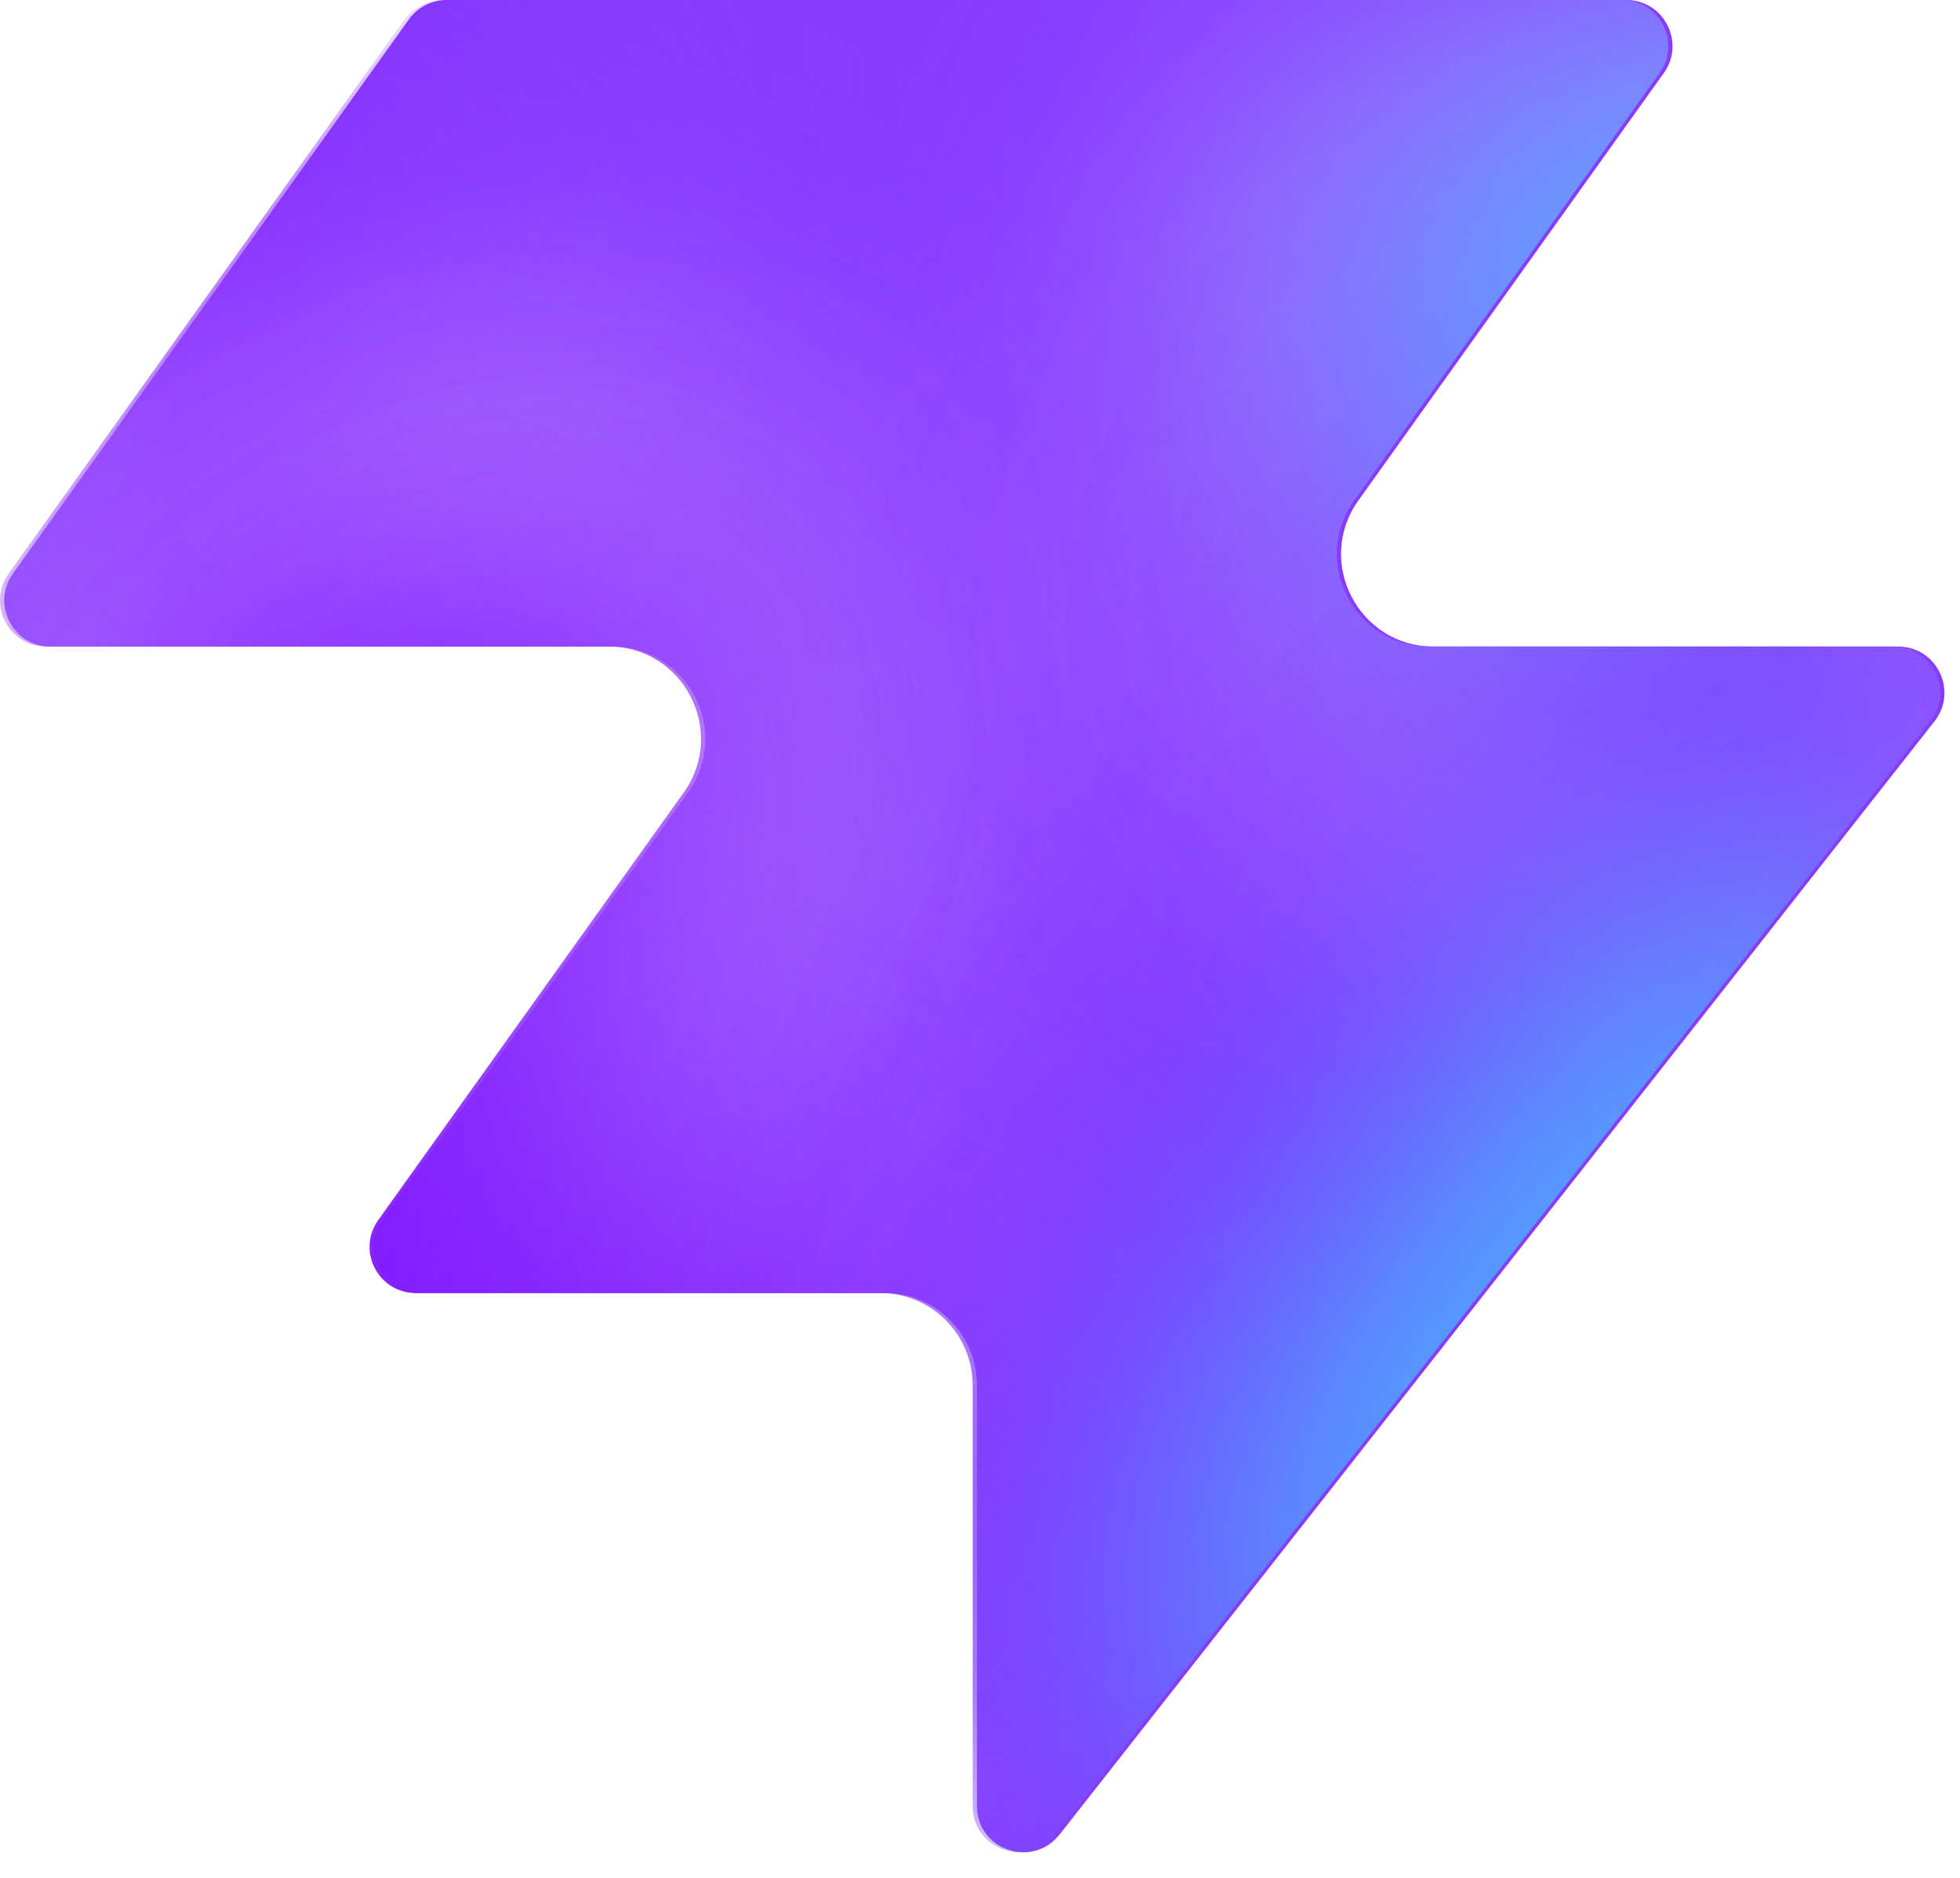
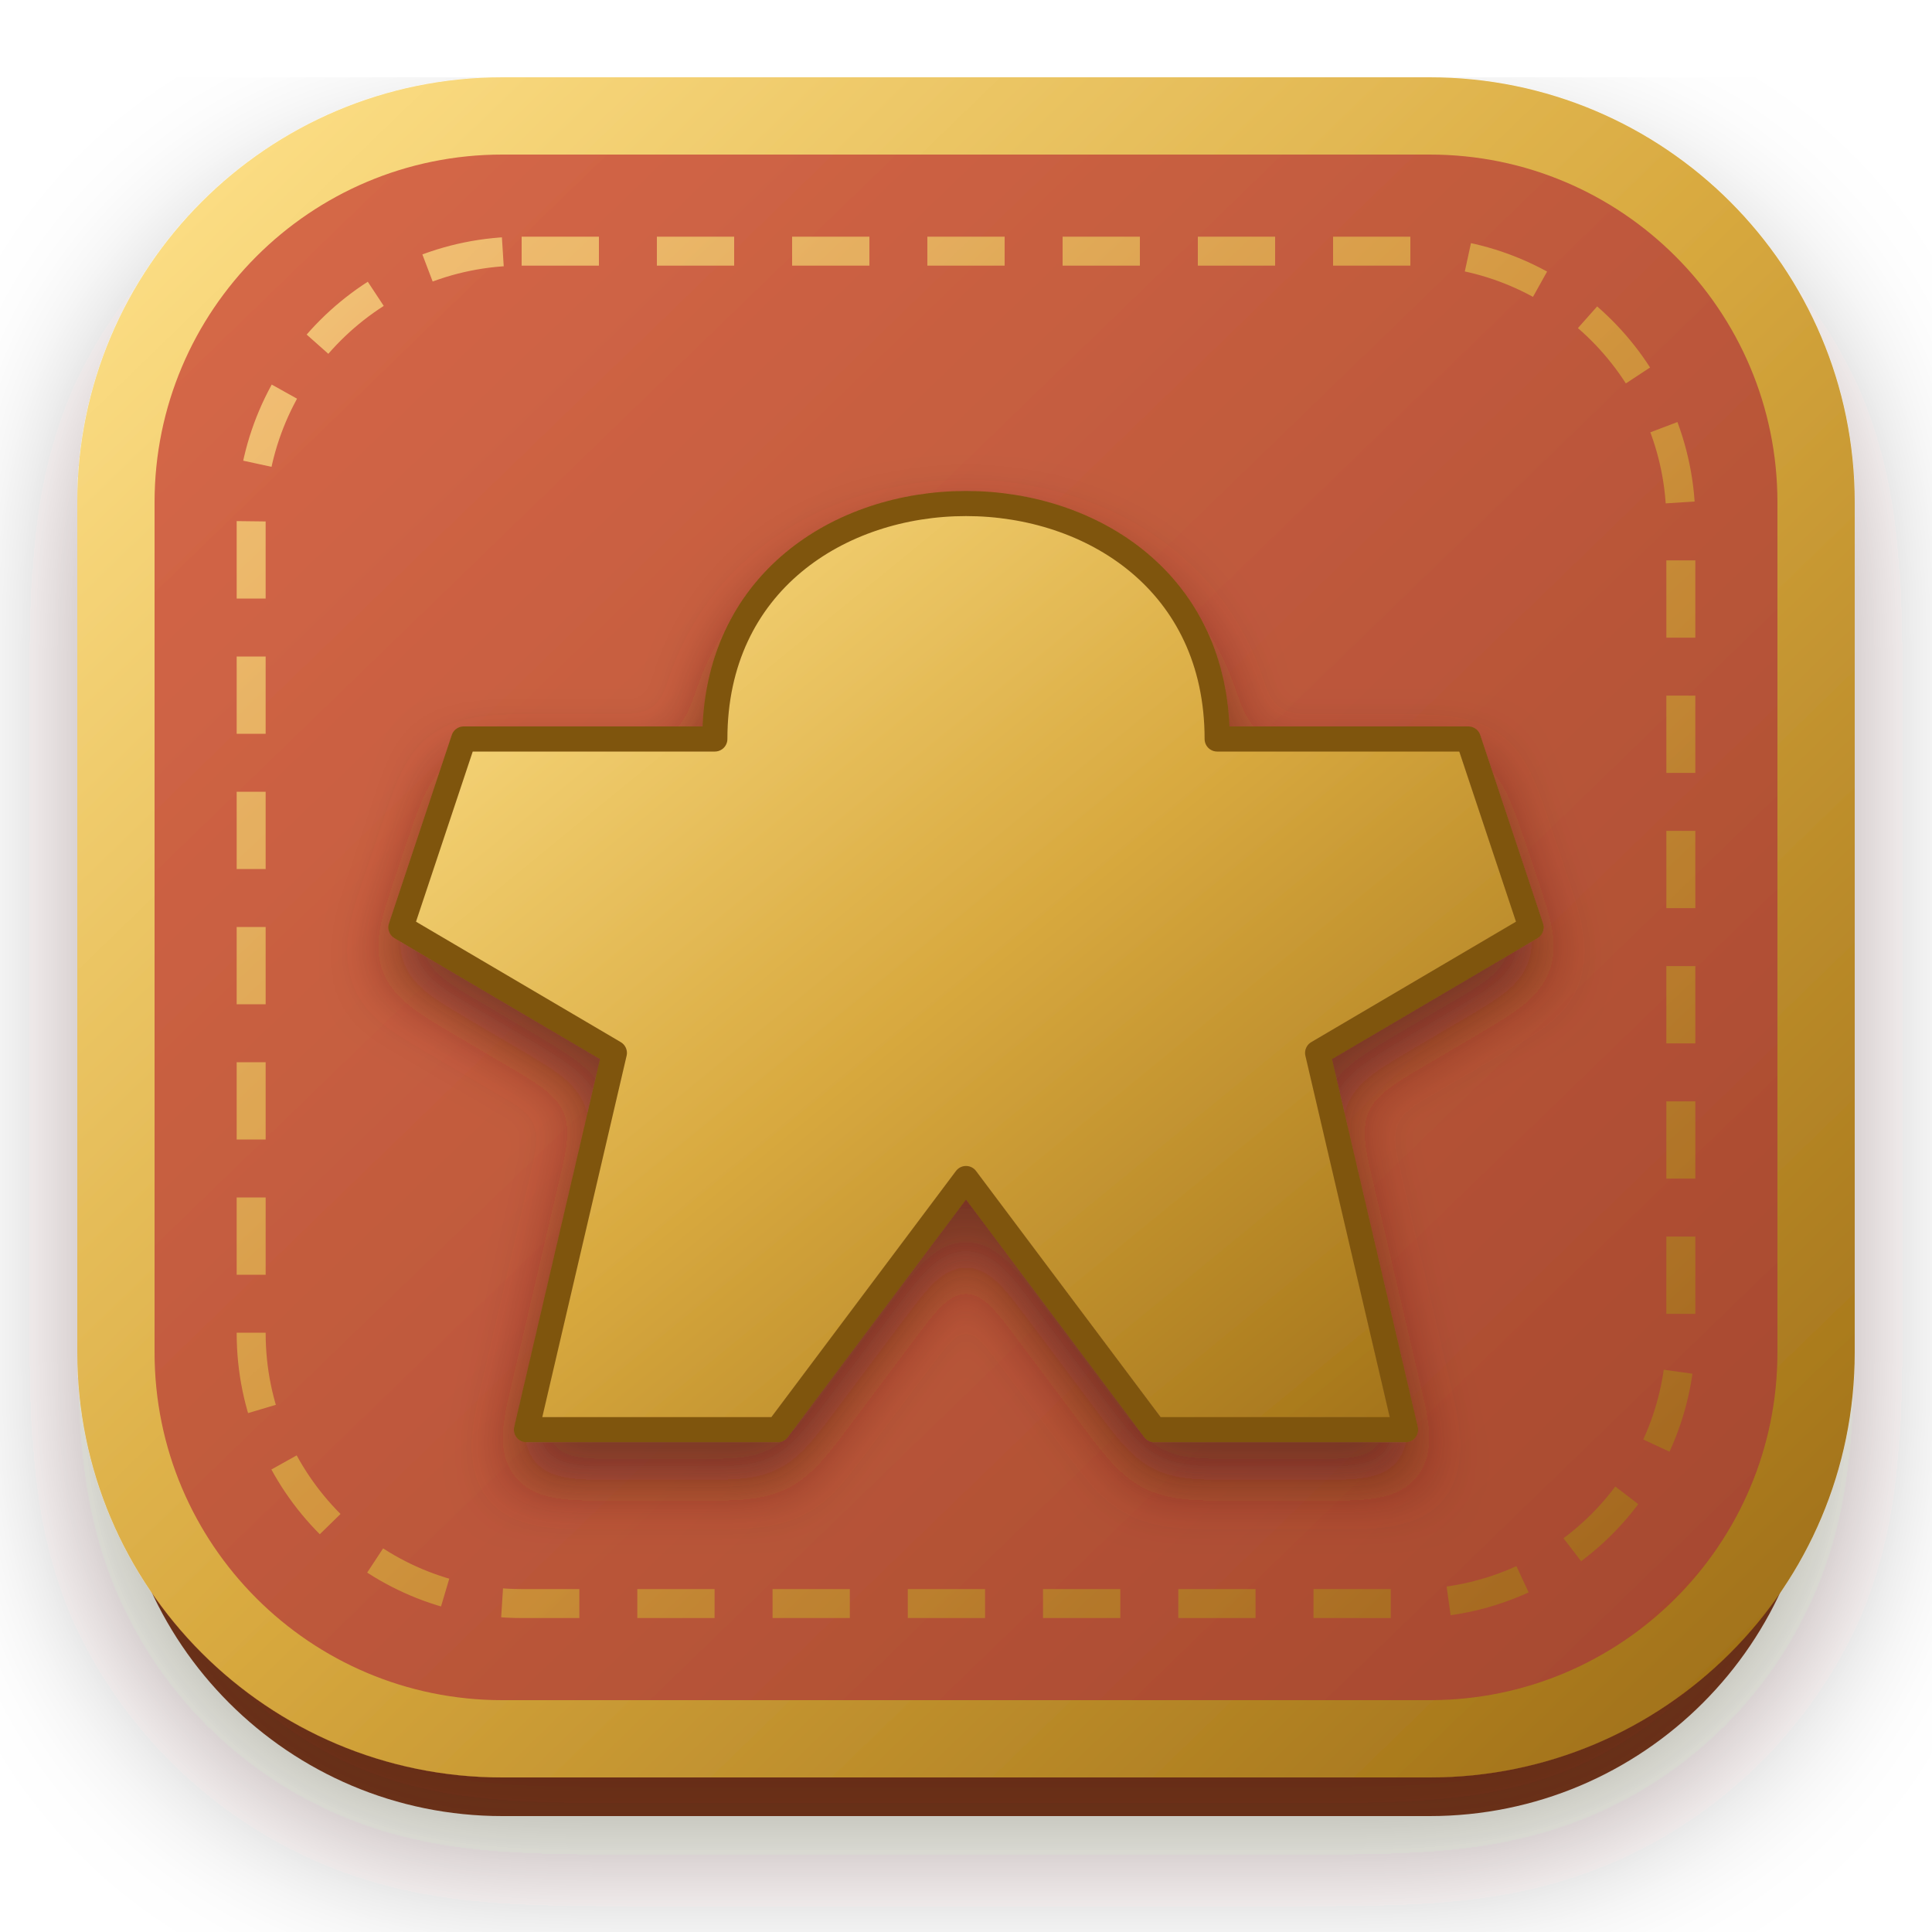
- <svg xmlns="http://www.w3.org/2000/svg" width="48" height="46" fill="none" viewBox="0 0 48 46">
-   <path fill="#863bff" d="M25.946 44.938c-.664.845-2.021.375-2.021-.698V33.937a2.26 2.26 0 0 0-2.262-2.262H10.287c-.92 0-1.456-1.04-.92-1.788l7.48-10.471c1.07-1.497 0-3.578-1.842-3.578H1.237c-.92 0-1.456-1.04-.92-1.788L10.013.474c.214-.297.556-.474.92-.474h28.894c.92 0 1.456 1.04.92 1.788l-7.48 10.471c-1.07 1.498 0 3.579 1.842 3.579h11.377c.943 0 1.473 1.088.89 1.83L25.947 44.94z" style="fill:#863bff;fill:color(display-p3 .525 .23 1);fill-opacity:1" />
-   <mask id="a" width="48" height="46" x="0" y="0" maskUnits="userSpaceOnUse" style="mask-type:alpha">
-     <path fill="#000" d="M25.842 44.938c-.664.844-2.021.375-2.021-.698V33.937a2.26 2.26 0 0 0-2.262-2.262H10.183c-.92 0-1.456-1.04-.92-1.788l7.48-10.471c1.07-1.498 0-3.579-1.842-3.579H1.133c-.92 0-1.456-1.04-.92-1.787L9.91.473c.214-.297.556-.474.92-.474h28.894c.92 0 1.456 1.04.92 1.788l-7.48 10.471c-1.07 1.498 0 3.578 1.842 3.578h11.377c.943 0 1.473 1.088.89 1.832L25.843 44.94z" style="fill:#000;fill-opacity:1" />
-   </mask>
-   <g mask="url(#a)">
-     <g filter="url(#b)">
-       <ellipse cx="5.508" cy="14.704" fill="#ede6ff" rx="5.508" ry="14.704" style="fill:#ede6ff;fill:color(display-p3 .927 .903 1);fill-opacity:1" transform="matrix(.00324 1 1 -.00324 -4.47 31.516)" />
-     </g>
-     <g filter="url(#c)">
-       <ellipse cx="10.399" cy="29.851" fill="#ede6ff" rx="10.399" ry="29.851" style="fill:#ede6ff;fill:color(display-p3 .927 .903 1);fill-opacity:1" transform="matrix(.00324 1 1 -.00324 -39.328 7.883)" />
-     </g>
-     <g filter="url(#d)">
-       <ellipse cx="5.508" cy="30.487" fill="#7e14ff" rx="5.508" ry="30.487" style="fill:#7e14ff;fill:color(display-p3 .492 .077 1);fill-opacity:1" transform="rotate(89.814 -25.913 -14.639)scale(1 -1)" />
-     </g>
-     <g filter="url(#e)">
-       <ellipse cx="5.508" cy="30.599" fill="#7e14ff" rx="5.508" ry="30.599" style="fill:#7e14ff;fill:color(display-p3 .492 .077 1);fill-opacity:1" transform="rotate(89.814 -32.644 -3.334)scale(1 -1)" />
-     </g>
-     <g filter="url(#f)">
-       <ellipse cx="5.508" cy="30.599" fill="#7e14ff" rx="5.508" ry="30.599" style="fill:#7e14ff;fill:color(display-p3 .492 .077 1);fill-opacity:1" transform="matrix(.00324 1 1 -.00324 -34.34 30.47)" />
-     </g>
-     <g filter="url(#g)">
-       <ellipse cx="14.072" cy="22.078" fill="#ede6ff" rx="14.072" ry="22.078" style="fill:#ede6ff;fill:color(display-p3 .927 .903 1);fill-opacity:1" transform="rotate(93.35 24.506 48.493)scale(-1 1)" />
-     </g>
-     <g filter="url(#h)">
-       <ellipse cx="3.47" cy="21.501" fill="#7e14ff" rx="3.47" ry="21.501" style="fill:#7e14ff;fill:color(display-p3 .492 .077 1);fill-opacity:1" transform="rotate(89.009 28.708 47.59)scale(-1 1)" />
-     </g>
-     <g filter="url(#i)">
-       <ellipse cx="3.47" cy="21.501" fill="#7e14ff" rx="3.47" ry="21.501" style="fill:#7e14ff;fill:color(display-p3 .492 .077 1);fill-opacity:1" transform="rotate(89.009 28.708 47.59)scale(-1 1)" />
-     </g>
-     <g filter="url(#j)">
-       <ellipse cx=".387" cy="8.972" fill="#7e14ff" rx="4.407" ry="29.108" style="fill:#7e14ff;fill:color(display-p3 .492 .077 1);fill-opacity:1" transform="rotate(39.51 .387 8.972)" />
-     </g>
-     <g filter="url(#k)">
-       <ellipse cx="47.523" cy="-6.092" fill="#7e14ff" rx="4.407" ry="29.108" style="fill:#7e14ff;fill:color(display-p3 .492 .077 1);fill-opacity:1" transform="rotate(37.892 47.523 -6.092)" />
-     </g>
-     <g filter="url(#l)">
-       <ellipse cx="41.412" cy="6.333" fill="#47bfff" rx="5.971" ry="9.665" style="fill:#47bfff;fill:color(display-p3 .28 .748 1);fill-opacity:1" transform="rotate(37.892 41.412 6.333)" />
-     </g>
-     <g filter="url(#m)">
-       <ellipse cx="-1.879" cy="38.332" fill="#7e14ff" rx="4.407" ry="29.108" style="fill:#7e14ff;fill:color(display-p3 .492 .077 1);fill-opacity:1" transform="rotate(37.892 -1.88 38.332)" />
-     </g>
-     <g filter="url(#n)">
-       <ellipse cx="-1.879" cy="38.332" fill="#7e14ff" rx="4.407" ry="29.108" style="fill:#7e14ff;fill:color(display-p3 .492 .077 1);fill-opacity:1" transform="rotate(37.892 -1.88 38.332)" />
-     </g>
-     <g filter="url(#o)">
-       <ellipse cx="35.651" cy="29.907" fill="#7e14ff" rx="4.407" ry="29.108" style="fill:#7e14ff;fill:color(display-p3 .492 .077 1);fill-opacity:1" transform="rotate(37.892 35.651 29.907)" />
-     </g>
-     <g filter="url(#p)">
-       <ellipse cx="38.418" cy="32.4" fill="#47bfff" rx="5.971" ry="15.297" style="fill:#47bfff;fill:color(display-p3 .28 .748 1);fill-opacity:1" transform="rotate(37.892 38.418 32.4)" />
-     </g>
-   </g>
+ <svg xmlns="http://www.w3.org/2000/svg" width="100" height="100" viewBox="0 0 100 100" fill="none">
  <defs>
-     <filter id="b" width="60.045" height="41.654" x="-19.77" y="16.149" color-interpolation-filters="sRGB" filterUnits="userSpaceOnUse">
-       <feFlood flood-opacity="0" result="BackgroundImageFix" />
-       <feBlend in="SourceGraphic" in2="BackgroundImageFix" result="shape" />
-       <feGaussianBlur result="effect1_foregroundBlur_2002_17158" stdDeviation="7.659" />
+     <linearGradient id="terracottaGrad" x1="0%" y1="0%" x2="100%" y2="100%">
+       <stop offset="0%" stop-color="#d96a4a" />
+       <stop offset="100%" stop-color="#a3472d" />
+     </linearGradient>
+     <linearGradient id="goldGrad" x1="0%" y1="0%" x2="100%" y2="100%">
+       <stop offset="0%" stop-color="#ffe28a" />
+       <stop offset="50%" stop-color="#d8a93f" />
+       <stop offset="100%" stop-color="#9d6d15" />
+     </linearGradient>
+     <filter id="meepleShadow" x="-20%" y="-20%" width="140%" height="140%">
+       <feDropShadow dx="0" dy="3" stdDeviation="2.5" flood-color="#4e1b0f" flood-opacity="0.6" />
    </filter>
-     <filter id="c" width="90.34" height="51.437" x="-54.613" y="-7.533" color-interpolation-filters="sRGB" filterUnits="userSpaceOnUse">
-       <feFlood flood-opacity="0" result="BackgroundImageFix" />
-       <feBlend in="SourceGraphic" in2="BackgroundImageFix" result="shape" />
-       <feGaussianBlur result="effect1_foregroundBlur_2002_17158" stdDeviation="7.659" />
-     </filter>
-     <filter id="d" width="79.355" height="29.4" x="-49.64" y="2.03" color-interpolation-filters="sRGB" filterUnits="userSpaceOnUse">
-       <feFlood flood-opacity="0" result="BackgroundImageFix" />
-       <feBlend in="SourceGraphic" in2="BackgroundImageFix" result="shape" />
-       <feGaussianBlur result="effect1_foregroundBlur_2002_17158" stdDeviation="4.596" />
-     </filter>
-     <filter id="e" width="79.579" height="29.4" x="-45.045" y="20.029" color-interpolation-filters="sRGB" filterUnits="userSpaceOnUse">
-       <feFlood flood-opacity="0" result="BackgroundImageFix" />
-       <feBlend in="SourceGraphic" in2="BackgroundImageFix" result="shape" />
-       <feGaussianBlur result="effect1_foregroundBlur_2002_17158" stdDeviation="4.596" />
-     </filter>
-     <filter id="f" width="79.579" height="29.4" x="-43.513" y="21.178" color-interpolation-filters="sRGB" filterUnits="userSpaceOnUse">
-       <feFlood flood-opacity="0" result="BackgroundImageFix" />
-       <feBlend in="SourceGraphic" in2="BackgroundImageFix" result="shape" />
-       <feGaussianBlur result="effect1_foregroundBlur_2002_17158" stdDeviation="4.596" />
-     </filter>
-     <filter id="g" width="74.749" height="58.852" x="15.756" y="-17.901" color-interpolation-filters="sRGB" filterUnits="userSpaceOnUse">
-       <feFlood flood-opacity="0" result="BackgroundImageFix" />
-       <feBlend in="SourceGraphic" in2="BackgroundImageFix" result="shape" />
-       <feGaussianBlur result="effect1_foregroundBlur_2002_17158" stdDeviation="7.659" />
-     </filter>
-     <filter id="h" width="61.377" height="25.362" x="23.548" y="2.284" color-interpolation-filters="sRGB" filterUnits="userSpaceOnUse">
-       <feFlood flood-opacity="0" result="BackgroundImageFix" />
-       <feBlend in="SourceGraphic" in2="BackgroundImageFix" result="shape" />
-       <feGaussianBlur result="effect1_foregroundBlur_2002_17158" stdDeviation="4.596" />
-     </filter>
-     <filter id="i" width="61.377" height="25.362" x="23.548" y="2.284" color-interpolation-filters="sRGB" filterUnits="userSpaceOnUse">
-       <feFlood flood-opacity="0" result="BackgroundImageFix" />
-       <feBlend in="SourceGraphic" in2="BackgroundImageFix" result="shape" />
-       <feGaussianBlur result="effect1_foregroundBlur_2002_17158" stdDeviation="4.596" />
-     </filter>
-     <filter id="j" width="56.045" height="63.649" x="-27.636" y="-22.853" color-interpolation-filters="sRGB" filterUnits="userSpaceOnUse">
-       <feFlood flood-opacity="0" result="BackgroundImageFix" />
-       <feBlend in="SourceGraphic" in2="BackgroundImageFix" result="shape" />
-       <feGaussianBlur result="effect1_foregroundBlur_2002_17158" stdDeviation="4.596" />
-     </filter>
-     <filter id="k" width="54.814" height="64.646" x="20.116" y="-38.415" color-interpolation-filters="sRGB" filterUnits="userSpaceOnUse">
-       <feFlood flood-opacity="0" result="BackgroundImageFix" />
-       <feBlend in="SourceGraphic" in2="BackgroundImageFix" result="shape" />
-       <feGaussianBlur result="effect1_foregroundBlur_2002_17158" stdDeviation="4.596" />
-     </filter>
-     <filter id="l" width="33.541" height="35.313" x="24.641" y="-11.323" color-interpolation-filters="sRGB" filterUnits="userSpaceOnUse">
-       <feFlood flood-opacity="0" result="BackgroundImageFix" />
-       <feBlend in="SourceGraphic" in2="BackgroundImageFix" result="shape" />
-       <feGaussianBlur result="effect1_foregroundBlur_2002_17158" stdDeviation="4.596" />
-     </filter>
-     <filter id="m" width="54.814" height="64.646" x="-29.286" y="6.009" color-interpolation-filters="sRGB" filterUnits="userSpaceOnUse">
-       <feFlood flood-opacity="0" result="BackgroundImageFix" />
-       <feBlend in="SourceGraphic" in2="BackgroundImageFix" result="shape" />
-       <feGaussianBlur result="effect1_foregroundBlur_2002_17158" stdDeviation="4.596" />
-     </filter>
-     <filter id="n" width="54.814" height="64.646" x="-29.286" y="6.009" color-interpolation-filters="sRGB" filterUnits="userSpaceOnUse">
-       <feFlood flood-opacity="0" result="BackgroundImageFix" />
-       <feBlend in="SourceGraphic" in2="BackgroundImageFix" result="shape" />
-       <feGaussianBlur result="effect1_foregroundBlur_2002_17158" stdDeviation="4.596" />
-     </filter>
-     <filter id="o" width="54.814" height="64.646" x="8.244" y="-2.416" color-interpolation-filters="sRGB" filterUnits="userSpaceOnUse">
-       <feFlood flood-opacity="0" result="BackgroundImageFix" />
-       <feBlend in="SourceGraphic" in2="BackgroundImageFix" result="shape" />
-       <feGaussianBlur result="effect1_foregroundBlur_2002_17158" stdDeviation="4.596" />
-     </filter>
-     <filter id="p" width="39.409" height="43.623" x="18.713" y="10.588" color-interpolation-filters="sRGB" filterUnits="userSpaceOnUse">
-       <feFlood flood-opacity="0" result="BackgroundImageFix" />
-       <feBlend in="SourceGraphic" in2="BackgroundImageFix" result="shape" />
-       <feGaussianBlur result="effect1_foregroundBlur_2002_17158" stdDeviation="4.596" />
+     <filter id="tileShadow" x="-15%" y="-15%" width="130%" height="130%">
+       <feDropShadow dx="0" dy="4" stdDeviation="4" flood-color="#281e12" flood-opacity="0.35" />
    </filter>
  </defs>
+   <rect x="6" y="10" width="88" height="84" rx="20" fill="#7f3420" />
+   <rect x="6" y="6" width="88" height="84" rx="20" fill="url(#terracottaGrad)" stroke="url(#goldGrad)" stroke-width="4" filter="url(#tileShadow)" />
+   <rect x="13" y="13" width="74" height="70" rx="14" stroke="url(#goldGrad)" stroke-width="1.5" stroke-dasharray="4 3" opacity="0.75" />
+   <path d="M 35 90 L 15 90 L 22 60 L 5 50 L 10 35 L 30 35 C 30 10, 70 10, 70 35 L 90 35 L 95 50 L 78 60 L 85 90 L 65 90 L 50 70 Z" fill="url(#goldGrad)" stroke="#7f5411" stroke-width="2" stroke-linejoin="round" stroke-linecap="round" filter="url(#meepleShadow)" transform="translate(17.5, 15.5) scale(0.65)" />
</svg>
